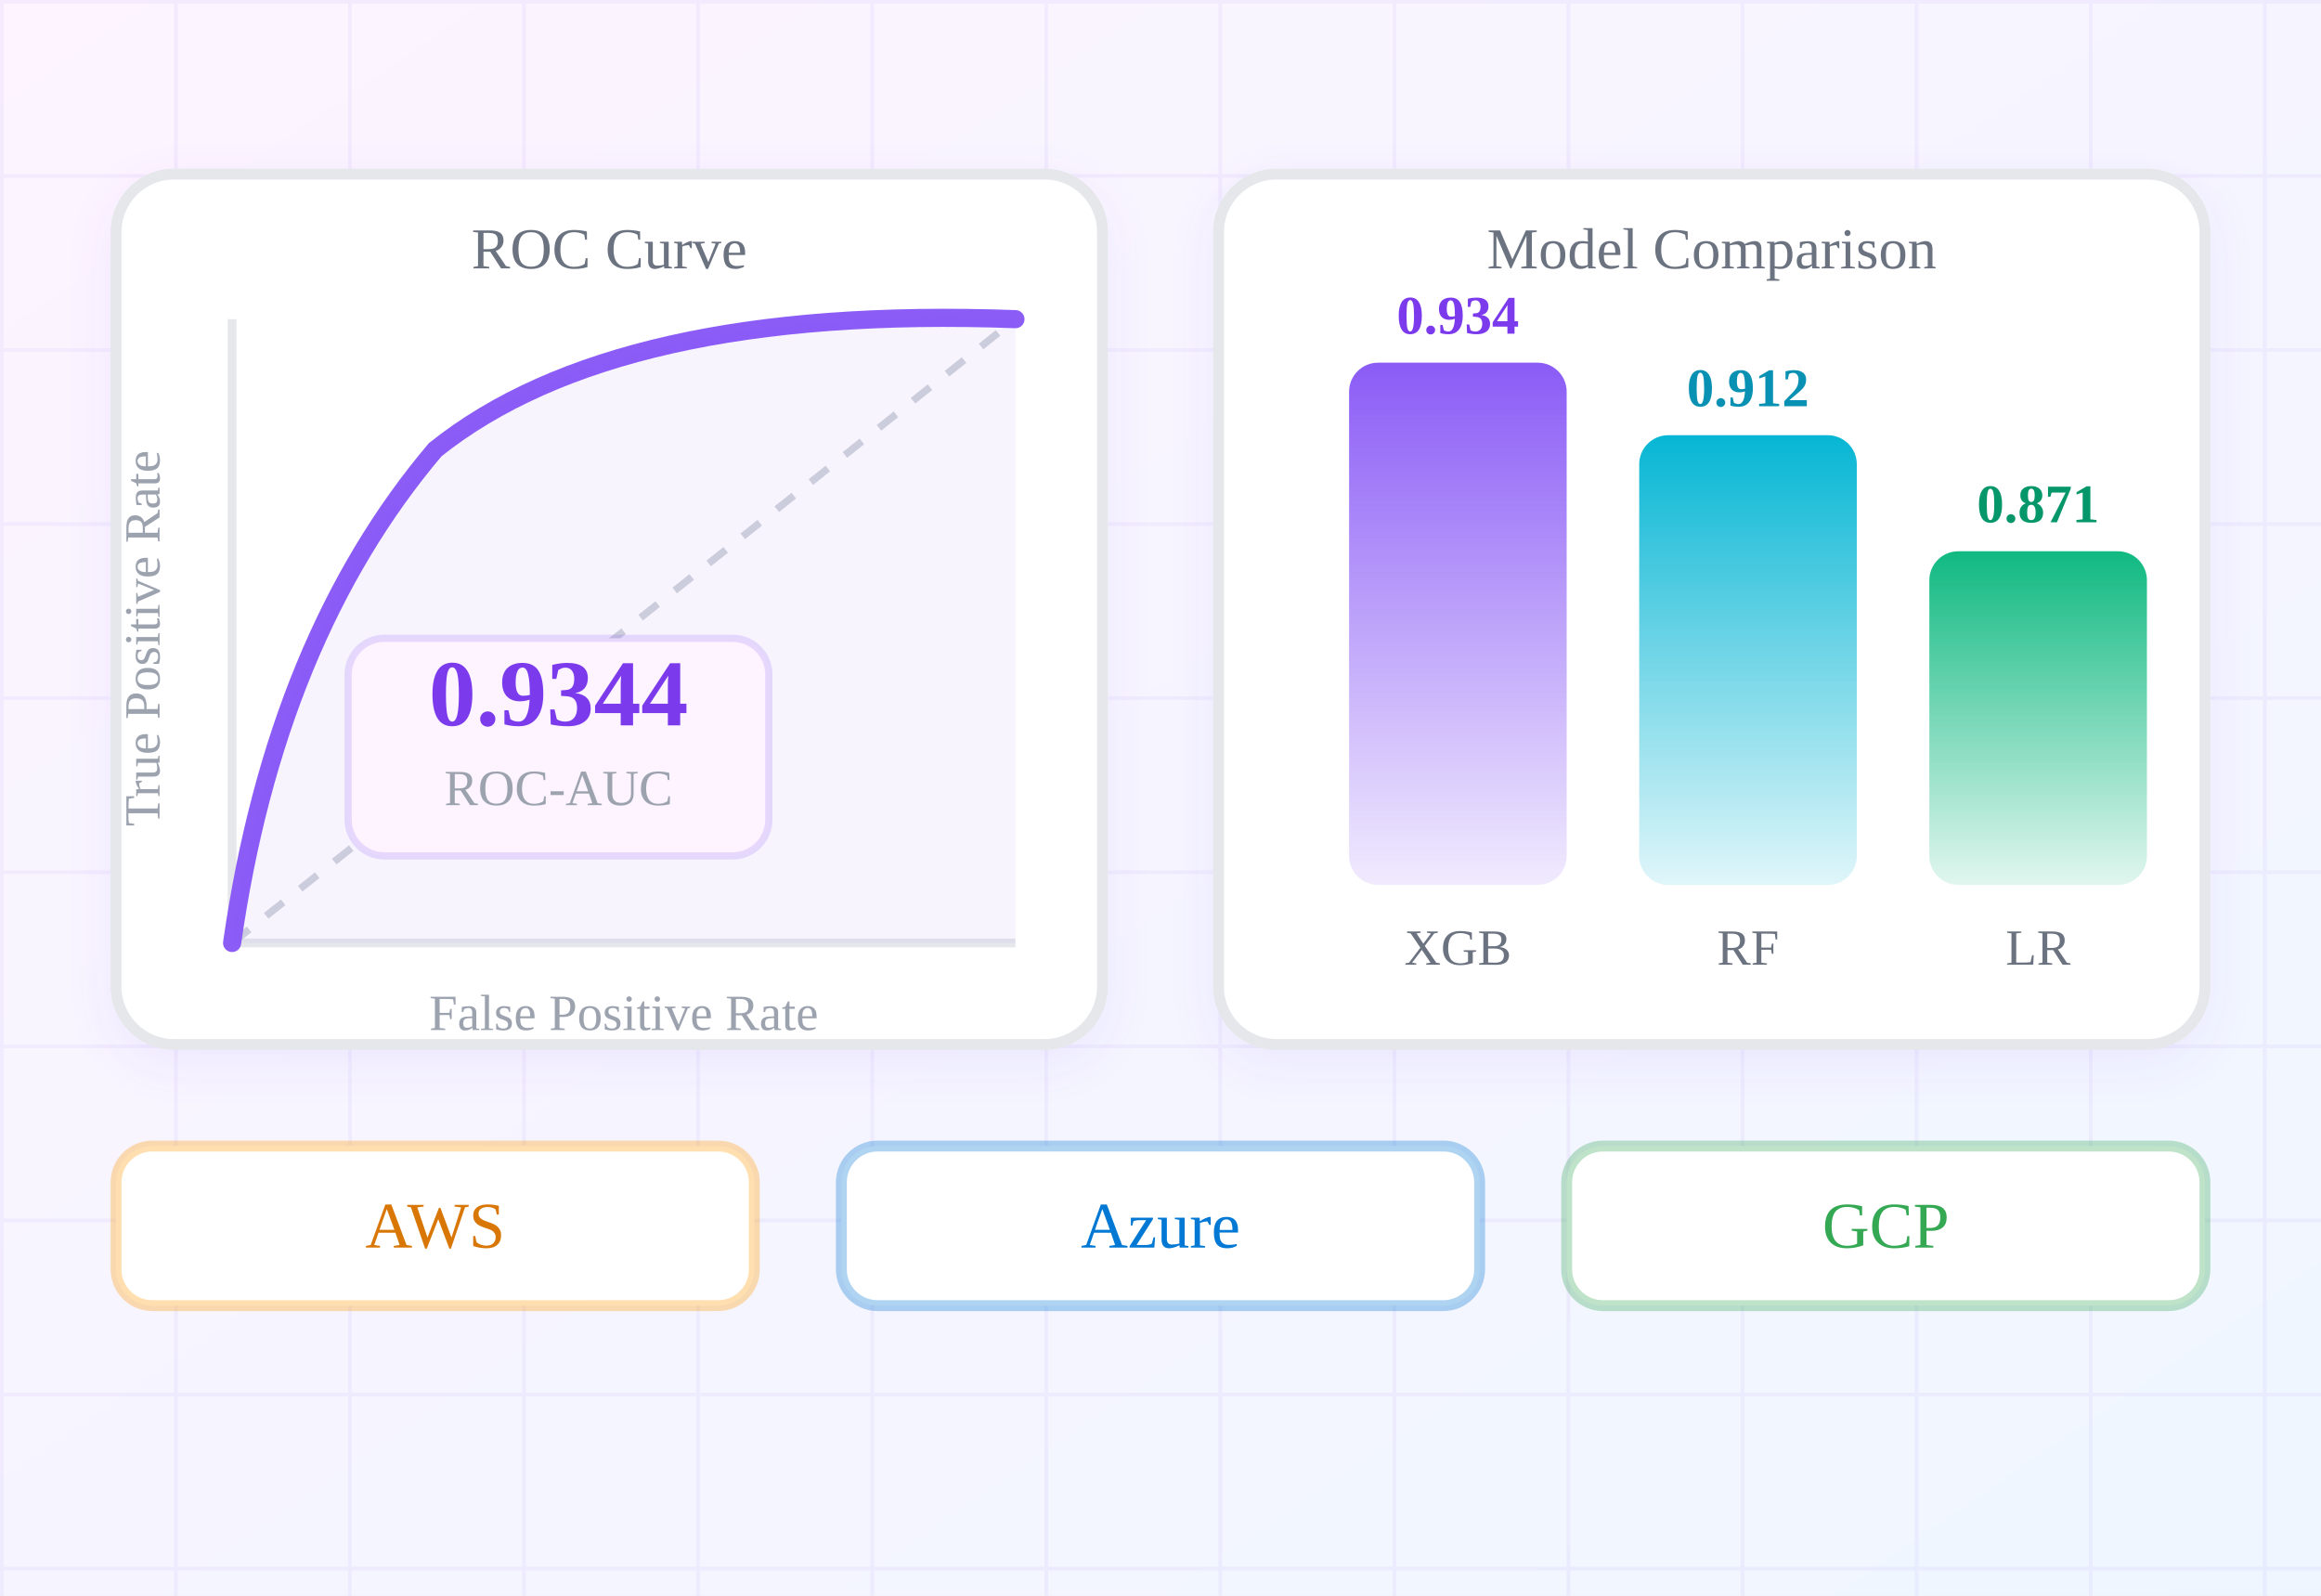
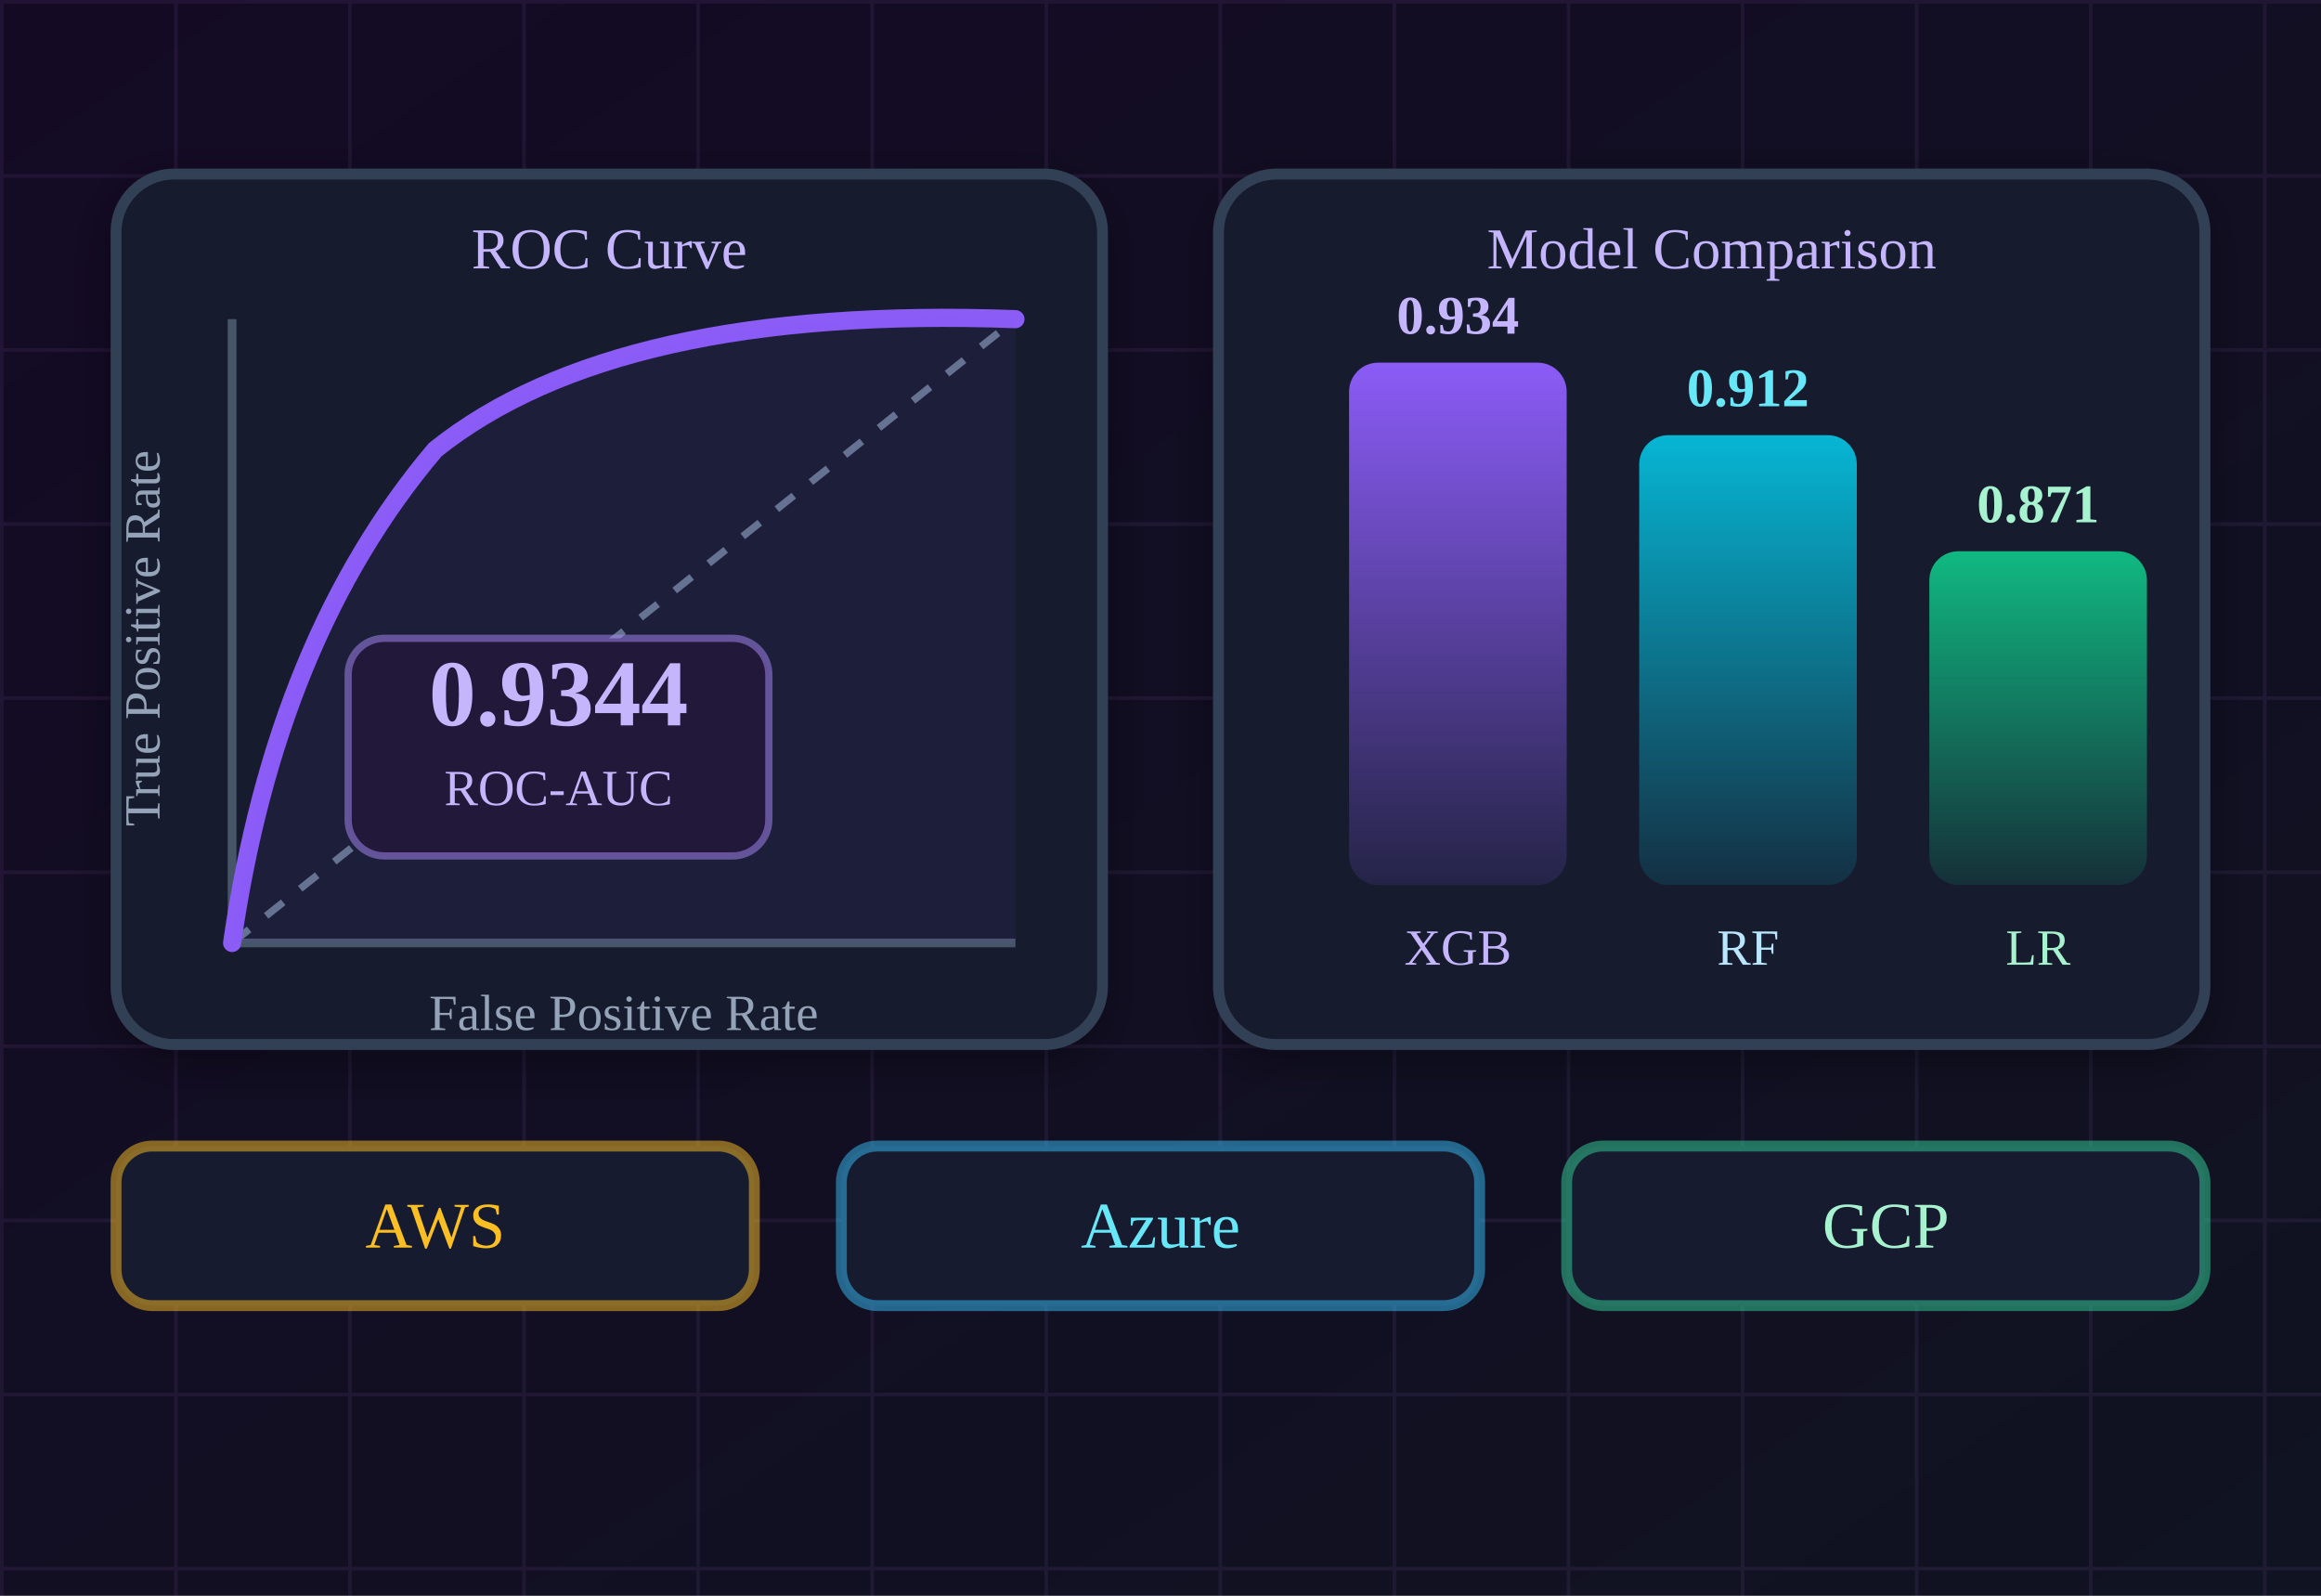
<svg xmlns="http://www.w3.org/2000/svg" viewBox="0 0 320 220">
  <defs>
    <linearGradient id="bg5" x1="0%" y1="0%" x2="100%" y2="100%">
-       <stop offset="0%" stop-color="#fdf4ff" />
-       <stop offset="100%" stop-color="#eff6ff" />
+       <stop offset="0%" stop-color="#140a24" />
+       <stop offset="100%" stop-color="#101322" />
    </linearGradient>
    <linearGradient id="bar1" x1="0%" y1="0%" x2="0%" y2="100%">
      <stop offset="0%" stop-color="#8b5cf6" />
      <stop offset="100%" stop-color="#8b5cf620" />
    </linearGradient>
    <linearGradient id="bar2" x1="0%" y1="0%" x2="0%" y2="100%">
      <stop offset="0%" stop-color="#06b6d4" />
      <stop offset="100%" stop-color="#06b6d420" />
    </linearGradient>
    <linearGradient id="bar3" x1="0%" y1="0%" x2="0%" y2="100%">
      <stop offset="0%" stop-color="#10b981" />
      <stop offset="100%" stop-color="#10b98120" />
    </linearGradient>
    <filter id="s6" x="-20%" y="-20%" width="140%" height="140%">
-       <feDropShadow dx="0" dy="2" stdDeviation="3" flood-color="#8b5cf615" />
+       <feDropShadow dx="0" dy="2" stdDeviation="3" flood-color="#00000055" />
    </filter>
    <pattern id="grid5" width="24" height="24" patternUnits="userSpaceOnUse">
-       <path d="M 24 0 L 0 0 0 24" fill="none" stroke="#8b5cf610" stroke-width="1" />
+       <path d="M 24 0 L 0 0 0 24" fill="none" stroke="#c084fc14" stroke-width="1" />
    </pattern>
  </defs>
  <rect width="320" height="220" fill="url(#bg5)" />
  <rect width="320" height="220" fill="url(#grid5)" />
-   <rect x="16" y="24" width="136" height="120" rx="8" fill="white" stroke="#e5e7eb" stroke-width="1.5" filter="url(#s6)" />
-   <text x="84" y="37" text-anchor="middle" fill="#6b7280" font-size="8" font-weight="500">ROC Curve</text>
-   <line x1="32" y1="130" x2="140" y2="130" stroke="#e5e7eb" stroke-width="1.2" />
-   <line x1="32" y1="44" x2="32" y2="130" stroke="#e5e7eb" stroke-width="1.2" />
-   <line x1="32" y1="130" x2="140" y2="44" stroke="#d1d5db" stroke-width="1" stroke-dasharray="3,3" />
+   <rect x="16" y="24" width="136" height="120" rx="8" fill="#171b2f" stroke="#334155" stroke-width="1.5" filter="url(#s6)" />
+   <text x="84" y="37" text-anchor="middle" fill="#c4b5fd" font-size="8" font-weight="500">ROC Curve</text>
+   <line x1="32" y1="130" x2="140" y2="130" stroke="#475569" stroke-width="1.2" />
+   <line x1="32" y1="44" x2="32" y2="130" stroke="#475569" stroke-width="1.2" />
+   <line x1="32" y1="130" x2="140" y2="44" stroke="#64748b" stroke-width="1" stroke-dasharray="3,3" />
  <path d="M32 130 Q38 88 60 62 Q85 42 140 44" stroke="#8b5cf6" stroke-width="2.5" fill="none" stroke-linecap="round" />
  <path d="M32 130 Q38 88 60 62 Q85 42 140 44 L140 130 Z" fill="#8b5cf610" />
-   <rect x="48" y="88" width="58" height="30" rx="5" fill="#fdf4ff" stroke="#8b5cf630" stroke-width="1" />
-   <text x="77" y="100" text-anchor="middle" fill="#7c3aed" font-size="13" font-weight="800">0.9344</text>
-   <text x="77" y="111" text-anchor="middle" fill="#9ca3af" font-size="7">ROC-AUC</text>
-   <text x="86" y="142" text-anchor="middle" fill="#9ca3af" font-size="7">False Positive Rate</text>
-   <text x="22" y="88" text-anchor="middle" fill="#9ca3af" font-size="7" transform="rotate(-90,22,88)">True Positive Rate</text>
-   <rect x="168" y="24" width="136" height="120" rx="8" fill="white" stroke="#e5e7eb" stroke-width="1.5" filter="url(#s6)" />
-   <text x="236" y="37" text-anchor="middle" fill="#6b7280" font-size="8" font-weight="500">Model Comparison</text>
+   <rect x="48" y="88" width="58" height="30" rx="5" fill="#22183a" stroke="#a78bfa80" stroke-width="1" />
+   <text x="77" y="100" text-anchor="middle" fill="#c4b5fd" font-size="13" font-weight="800">0.9344</text>
+   <text x="77" y="111" text-anchor="middle" fill="#c4b5fd" font-size="7">ROC-AUC</text>
+   <text x="86" y="142" text-anchor="middle" fill="#94a3b8" font-size="7">False Positive Rate</text>
+   <text x="22" y="88" text-anchor="middle" fill="#94a3b8" font-size="7" transform="rotate(-90,22,88)">True Positive Rate</text>
+   <rect x="168" y="24" width="136" height="120" rx="8" fill="#171b2f" stroke="#334155" stroke-width="1.5" filter="url(#s6)" />
+   <text x="236" y="37" text-anchor="middle" fill="#c4b5fd" font-size="8" font-weight="500">Model Comparison</text>
  <rect x="186" y="50" width="30" height="72" rx="4" fill="url(#bar1)" />
-   <text x="201" y="46" text-anchor="middle" fill="#7c3aed" font-size="7.5" font-weight="700">0.934</text>
-   <text x="201" y="133" text-anchor="middle" fill="#6b7280" font-size="7">XGB</text>
+   <text x="201" y="46" text-anchor="middle" fill="#c4b5fd" font-size="7.5" font-weight="700">0.934</text>
+   <text x="201" y="133" text-anchor="middle" fill="#c4b5fd" font-size="7">XGB</text>
  <rect x="226" y="60" width="30" height="62" rx="4" fill="url(#bar2)" />
-   <text x="241" y="56" text-anchor="middle" fill="#0891b2" font-size="7.5" font-weight="700">0.912</text>
-   <text x="241" y="133" text-anchor="middle" fill="#6b7280" font-size="7">RF</text>
+   <text x="241" y="56" text-anchor="middle" fill="#67e8f9" font-size="7.5" font-weight="700">0.912</text>
+   <text x="241" y="133" text-anchor="middle" fill="#bae6fd" font-size="7">RF</text>
  <rect x="266" y="76" width="30" height="46" rx="4" fill="url(#bar3)" />
-   <text x="281" y="72" text-anchor="middle" fill="#059669" font-size="7.5" font-weight="700">0.871</text>
-   <text x="281" y="133" text-anchor="middle" fill="#6b7280" font-size="7">LR</text>
-   <rect x="16" y="158" width="88" height="22" rx="5" fill="white" stroke="#ff990050" stroke-width="1.5" />
-   <text x="60" y="172" text-anchor="middle" fill="#d97706" font-size="9" font-weight="500">AWS</text>
-   <rect x="116" y="158" width="88" height="22" rx="5" fill="white" stroke="#0078d450" stroke-width="1.5" />
-   <text x="160" y="172" text-anchor="middle" fill="#0078d4" font-size="9" font-weight="500">Azure</text>
-   <rect x="216" y="158" width="88" height="22" rx="5" fill="white" stroke="#34a85350" stroke-width="1.5" />
-   <text x="260" y="172" text-anchor="middle" fill="#34a853" font-size="9" font-weight="500">GCP</text>
+   <text x="281" y="72" text-anchor="middle" fill="#a7f3d0" font-size="7.5" font-weight="700">0.871</text>
+   <text x="281" y="133" text-anchor="middle" fill="#a7f3d0" font-size="7">LR</text>
+   <rect x="16" y="158" width="88" height="22" rx="5" fill="#171b2f" stroke="#fbbf2480" stroke-width="1.5" />
+   <text x="60" y="172" text-anchor="middle" fill="#fbbf24" font-size="9" font-weight="500">AWS</text>
+   <rect x="116" y="158" width="88" height="22" rx="5" fill="#171b2f" stroke="#38bdf880" stroke-width="1.5" />
+   <text x="160" y="172" text-anchor="middle" fill="#67e8f9" font-size="9" font-weight="500">Azure</text>
+   <rect x="216" y="158" width="88" height="22" rx="5" fill="#171b2f" stroke="#34d39980" stroke-width="1.5" />
+   <text x="260" y="172" text-anchor="middle" fill="#a7f3d0" font-size="9" font-weight="500">GCP</text>
</svg>
